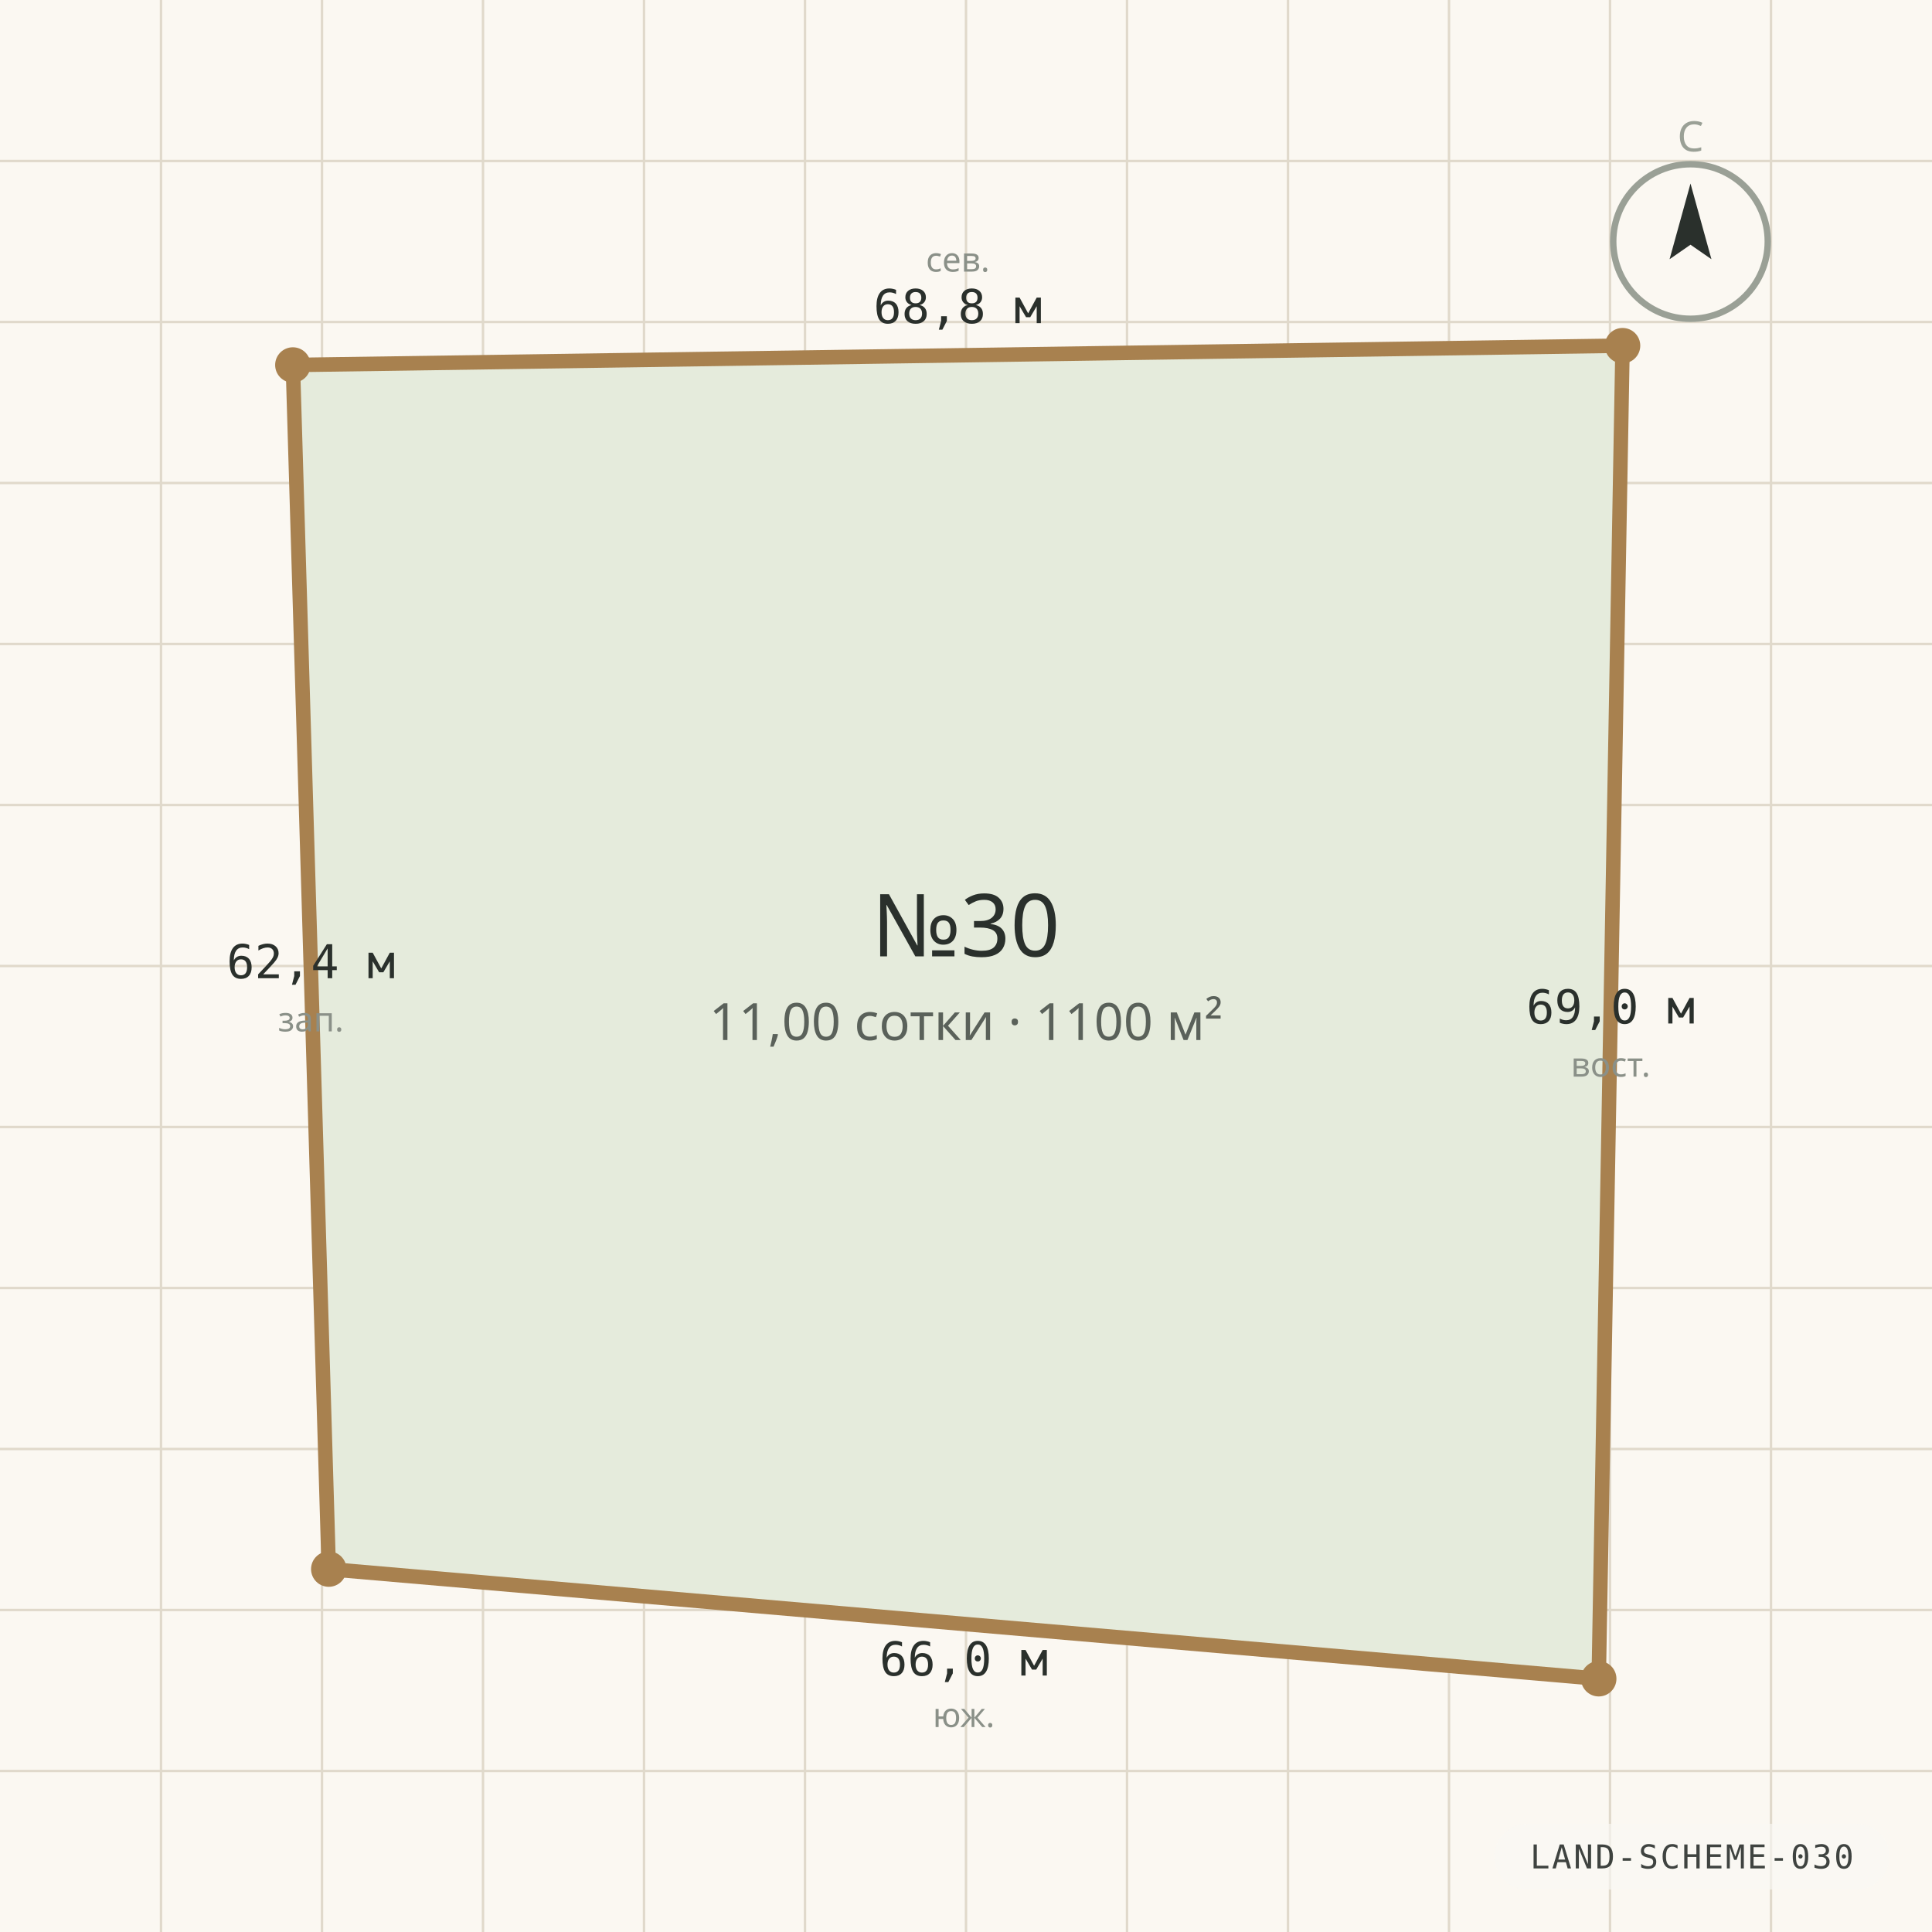
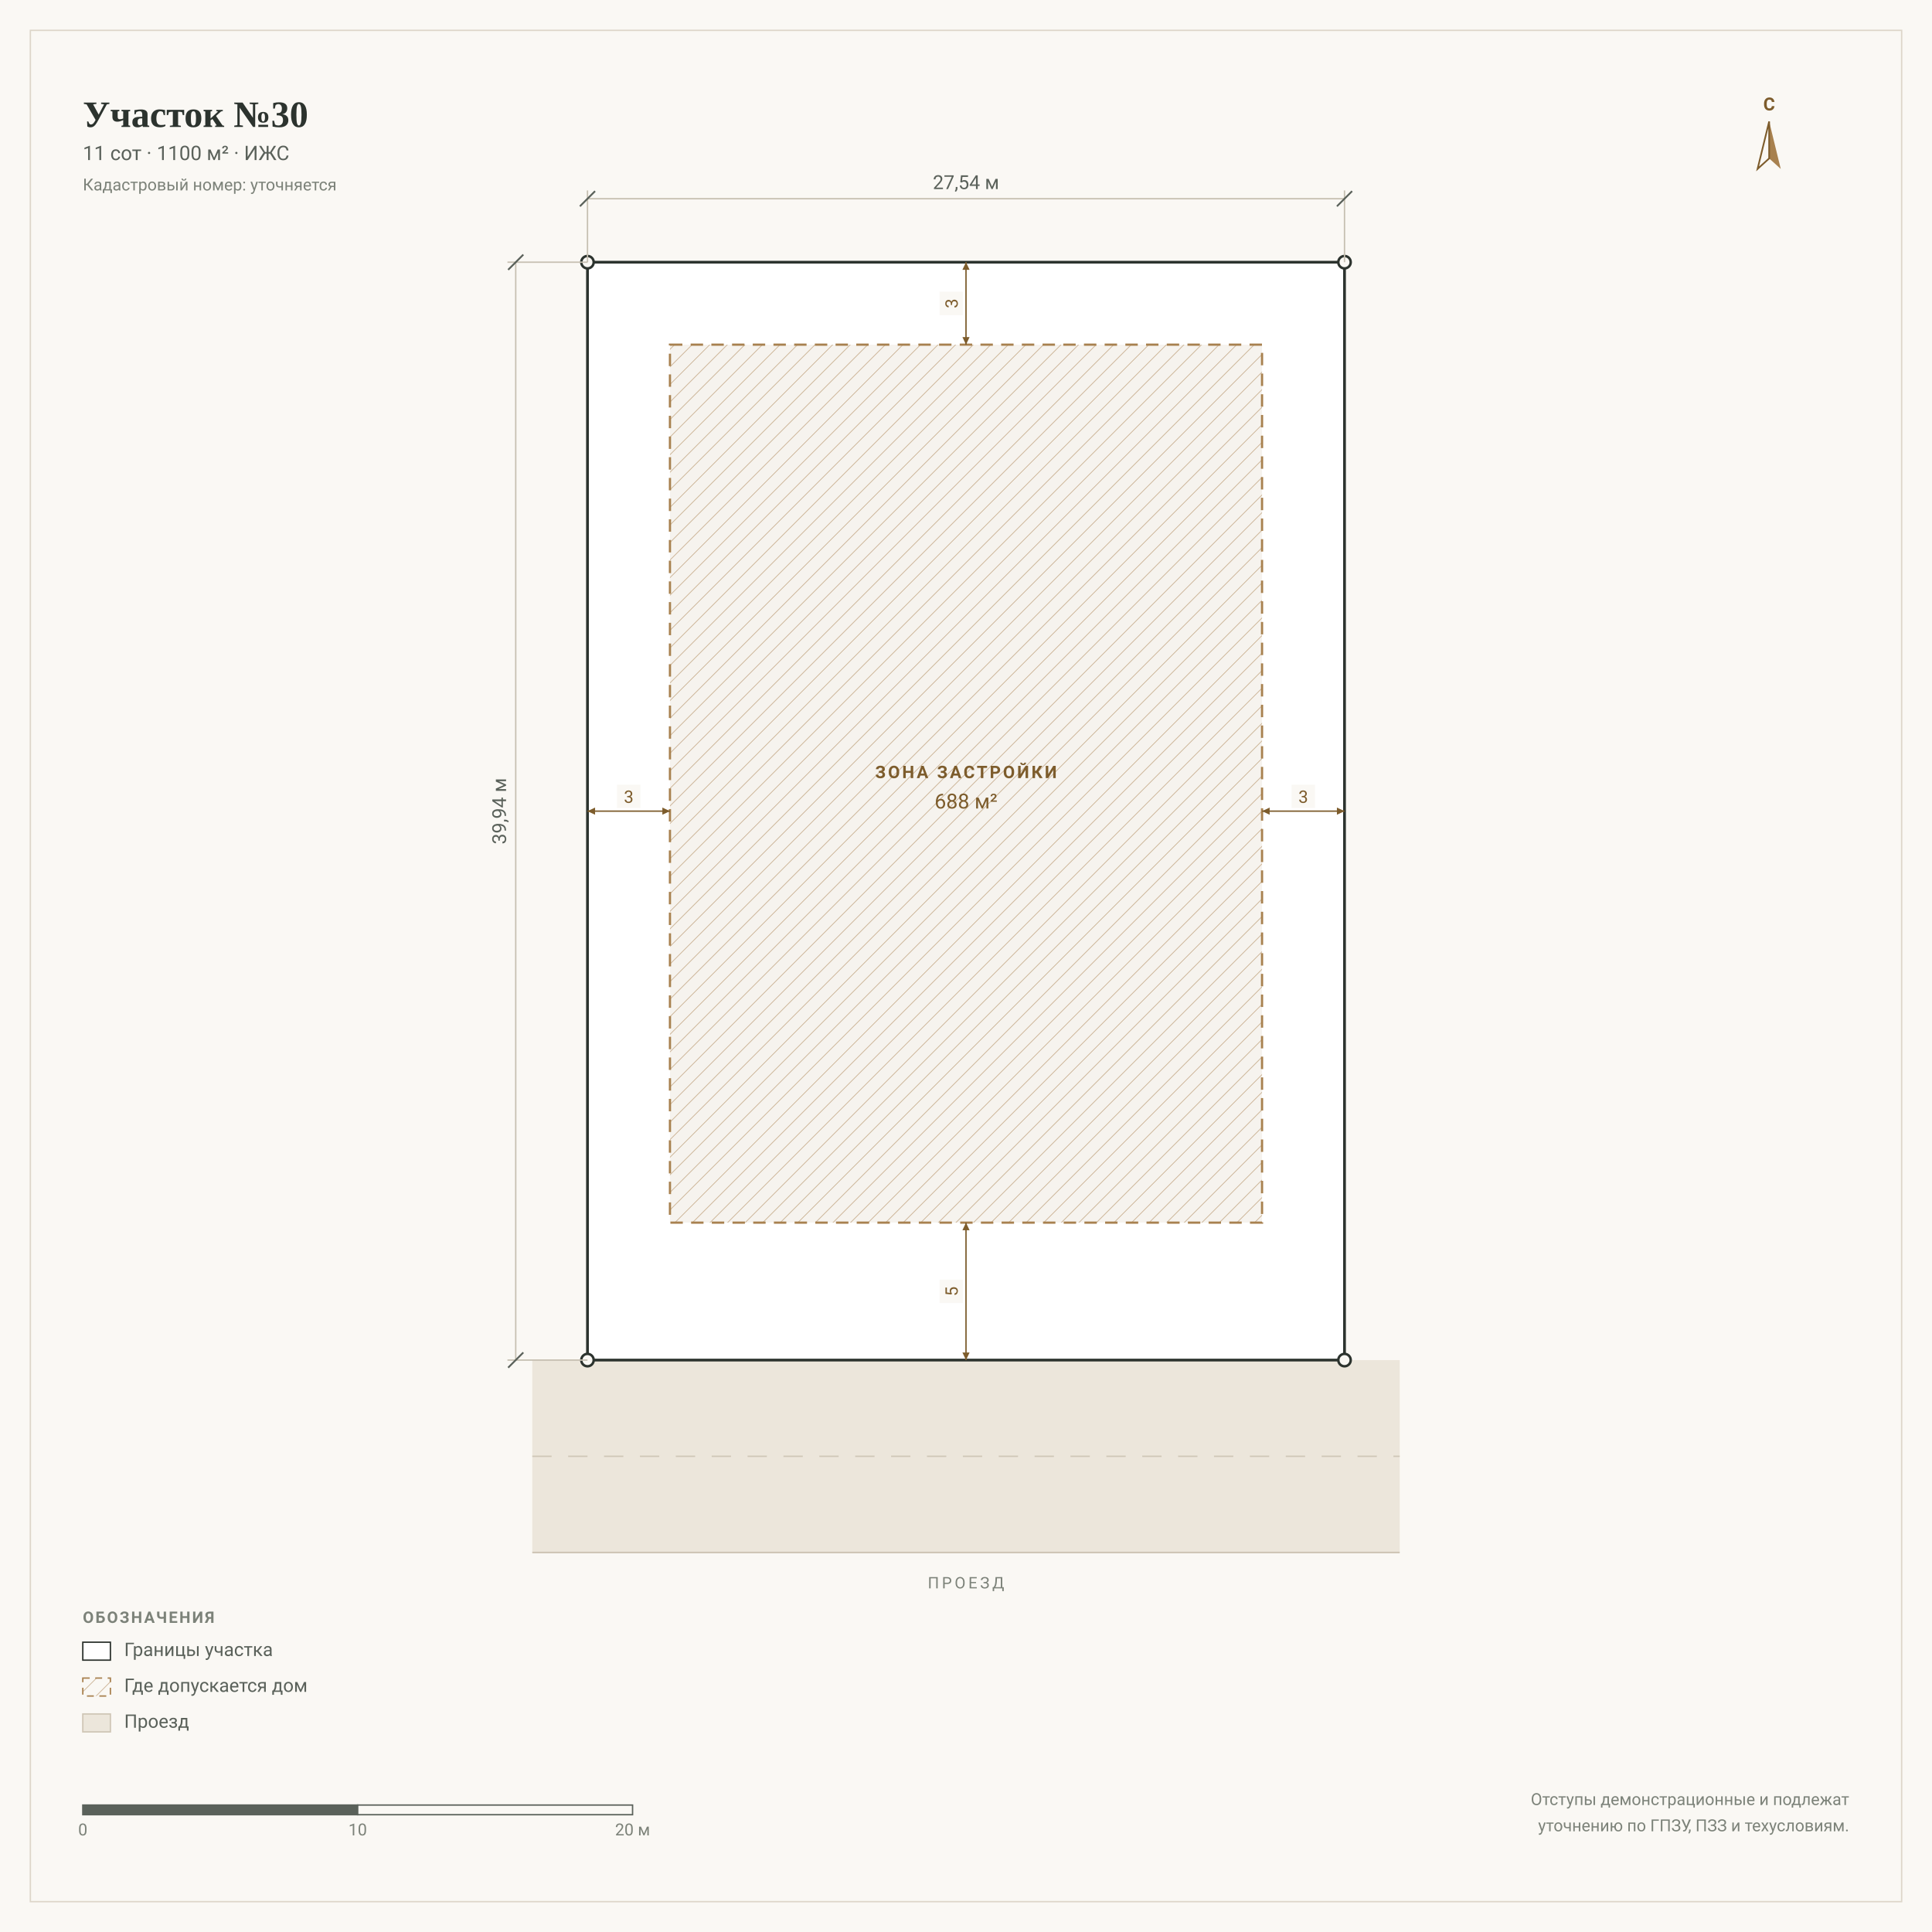
- <svg xmlns="http://www.w3.org/2000/svg" viewBox="0 0 1200 1200" width="1200" height="1200" role="img" aria-label="Схема границ участка №30" preserveAspectRatio="xMidYMid slice">
-   <rect width="1200" height="1200" fill="#FBF8F2" />
-   <g stroke="#E0D9CB" stroke-width="1.5">
-     <line x1="0" y1="100.0" x2="1200" y2="100.0" />
-     <line x1="100.0" y1="0" x2="100.0" y2="1200" />
-     <line x1="0" y1="200.0" x2="1200" y2="200.0" />
-     <line x1="200.0" y1="0" x2="200.0" y2="1200" />
-     <line x1="0" y1="300.0" x2="1200" y2="300.0" />
-     <line x1="300.0" y1="0" x2="300.0" y2="1200" />
-     <line x1="0" y1="400.0" x2="1200" y2="400.0" />
-     <line x1="400.0" y1="0" x2="400.0" y2="1200" />
-     <line x1="0" y1="500.0" x2="1200" y2="500.0" />
-     <line x1="500.0" y1="0" x2="500.0" y2="1200" />
-     <line x1="0" y1="600.0" x2="1200" y2="600.0" />
-     <line x1="600.0" y1="0" x2="600.0" y2="1200" />
-     <line x1="0" y1="700.0" x2="1200" y2="700.0" />
-     <line x1="700.0" y1="0" x2="700.0" y2="1200" />
-     <line x1="0" y1="800.0" x2="1200" y2="800.0" />
-     <line x1="800.0" y1="0" x2="800.0" y2="1200" />
-     <line x1="0" y1="900.0" x2="1200" y2="900.0" />
-     <line x1="900.0" y1="0" x2="900.0" y2="1200" />
-     <line x1="0" y1="1000.0" x2="1200" y2="1000.0" />
-     <line x1="1000.0" y1="0" x2="1000.0" y2="1200" />
-     <line x1="0" y1="1100.0" x2="1200" y2="1100.0" />
-     <line x1="1100.0" y1="0" x2="1100.0" y2="1200" />
+ <svg xmlns="http://www.w3.org/2000/svg" viewBox="0 0 1400 1400" width="1400" height="1400" role="img" aria-label="Схема участка №30: границы, отступы и зона застройки" font-family="'TT Commons Pro',-apple-system,BlinkMacSystemFont,'Segoe UI',Roboto,'Helvetica Neue',Arial,sans-serif">
+   <defs>
+     <pattern id="h-build" patternUnits="userSpaceOnUse" width="9" height="9" patternTransform="rotate(45)">
+       <line x1="0" y1="0" x2="0" y2="9" stroke="#a8814f" stroke-width="1.1" opacity=".5" />
+     </pattern>
+     <pattern id="h-sold" patternUnits="userSpaceOnUse" width="7" height="7" patternTransform="rotate(45)">
+       <line x1="0" y1="0" x2="0" y2="7" stroke="#7c8279" stroke-width="1" opacity=".45" />
+     </pattern>
+     <pattern id="h-forest" patternUnits="userSpaceOnUse" width="14" height="14">
+       <circle cx="4" cy="4" r="1.5" fill="#9fb188" opacity=".55" />
+       <circle cx="11" cy="10" r="1.1" fill="#9fb188" opacity=".4" />
+     </pattern>
+     <pattern id="h-water" patternUnits="userSpaceOnUse" width="26" height="12">
+       <path d="M0 6q6.5 -3 13 0t13 0" fill="none" stroke="#7d939b" stroke-width="1" opacity=".35" />
+     </pattern>
+   </defs>
+   <rect width="1400" height="1400" fill="#faf8f4" />
+   <rect x="385.715" y="985.567" width="628.571" height="139.433" fill="#ece6db" />
+   <line x1="385.715" y1="1125" x2="1014.285" y2="1125" stroke="#cfc6b6" stroke-width="1.2" />
+   <line x1="385.715" y1="1055.283" x2="1014.285" y2="1055.283" stroke="#cfc6b6" stroke-width="1" stroke-dasharray="14 12" />
+   <text x="700" y="1151" font-size="11.5" fill="#7c8279" text-anchor="middle" font-weight="400" letter-spacing="2">ПРОЕЗД</text>
+   <rect x="425.715" y="190" width="548.571" height="795.567" fill="#ffffff" stroke="#2c332e" stroke-width="2" />
+   <rect x="485.472" y="249.757" width="429.056" height="636.214" fill="#a8814f" opacity=".10" />
+   <rect x="485.472" y="249.757" width="429.056" height="636.214" fill="url(#h-build)" />
+   <rect x="485.472" y="249.757" width="429.056" height="636.214" fill="none" stroke="#a8814f" stroke-width="1.6" stroke-dasharray="9 6" />
+   <circle cx="425.715" cy="190" r="4.5" fill="#faf8f4" stroke="#2c332e" stroke-width="1.8" />
+   <circle cx="974.285" cy="190" r="4.5" fill="#faf8f4" stroke="#2c332e" stroke-width="1.8" />
+   <circle cx="425.715" cy="985.567" r="4.5" fill="#faf8f4" stroke="#2c332e" stroke-width="1.8" />
+   <circle cx="974.285" cy="985.567" r="4.5" fill="#faf8f4" stroke="#2c332e" stroke-width="1.8" />
+   <line x1="425.715" y1="190" x2="425.715" y2="138" stroke="#c6bfb1" stroke-width="1" />
+   <line x1="974.285" y1="190" x2="974.285" y2="138" stroke="#c6bfb1" stroke-width="1" />
+   <line x1="425.715" y1="144" x2="974.285" y2="144" stroke="#c6bfb1" stroke-width="1" />
+   <line x1="420.215" y1="149.5" x2="431.215" y2="138.5" stroke="#5a615a" stroke-width="1.3" />
+   <line x1="968.785" y1="149.5" x2="979.785" y2="138.5" stroke="#5a615a" stroke-width="1.3" />
+   <rect x="667.56" y="122.258" width="64.88" height="18.9" fill="#faf8f4" />
+   <text x="700" y="137" font-size="14" fill="#5a615a" text-anchor="middle" font-weight="400">27,54 м</text>
+   <line x1="425.715" y1="190" x2="367.715" y2="190" stroke="#c6bfb1" stroke-width="1" />
+   <line x1="425.715" y1="985.567" x2="367.715" y2="985.567" stroke="#c6bfb1" stroke-width="1" />
+   <line x1="373.715" y1="190" x2="373.715" y2="985.567" stroke="#c6bfb1" stroke-width="1" />
+   <line x1="368.215" y1="195.5" x2="379.215" y2="184.5" stroke="#5a615a" stroke-width="1.3" />
+   <line x1="368.215" y1="991.067" x2="379.215" y2="980.067" stroke="#5a615a" stroke-width="1.3" />
+   <g transform="translate(373.7147,587.7833) rotate(-90)">
+     <rect x="-32.44" y="-21.742" width="64.88" height="18.9" fill="#faf8f4" />
+     <text x="0" y="-7" font-size="14" fill="#5a615a" text-anchor="middle" font-weight="400">39,94 м</text>
  </g>
-   <polygon points="181.9,226.7 1007.8,214.7 993.0,1042.7 204.2,974.6" fill="#E5EBDC" stroke="#A8814F" stroke-width="9" stroke-linejoin="round" />
-   <circle cx="181.9" cy="226.7" r="11" fill="#A8814F" />
-   <text x="594.9" y="200.7" text-anchor="middle" font-family="ui-monospace, Consolas, monospace" font-size="29" fill="#2A302C">68,8 м</text>
-   <text x="594.9" y="168.7" text-anchor="middle" font-family="'Segoe UI', system-ui, sans-serif" font-size="21" fill="#8A9088">сев.</text>
-   <circle cx="1007.8" cy="214.7" r="11" fill="#A8814F" />
-   <text x="1000.4" y="635.7" text-anchor="middle" font-family="ui-monospace, Consolas, monospace" font-size="29" fill="#2A302C">69,0 м</text>
-   <text x="1000.4" y="668.7" text-anchor="middle" font-family="'Segoe UI', system-ui, sans-serif" font-size="21" fill="#8A9088">вост.</text>
-   <circle cx="993.0" cy="1042.7" r="11" fill="#A8814F" />
-   <text x="598.6" y="1040.7" text-anchor="middle" font-family="ui-monospace, Consolas, monospace" font-size="29" fill="#2A302C">66,0 м</text>
-   <text x="598.6" y="1072.7" text-anchor="middle" font-family="'Segoe UI', system-ui, sans-serif" font-size="21" fill="#8A9088">юж.</text>
-   <circle cx="204.2" cy="974.6" r="11" fill="#A8814F" />
-   <text x="193.1" y="607.6" text-anchor="middle" font-family="ui-monospace, Consolas, monospace" font-size="29" fill="#2A302C">62,4 м</text>
-   <text x="193.1" y="640.6" text-anchor="middle" font-family="'Segoe UI', system-ui, sans-serif" font-size="21" fill="#8A9088">зап.</text>
-   <text x="600" y="594" text-anchor="middle" font-family="'Segoe UI', system-ui, sans-serif" font-size="54" fill="#2A302C">№30</text>
-   <text x="600" y="646" text-anchor="middle" font-family="'Segoe UI', system-ui, sans-serif" font-size="32" fill="#5A615A">11,00 сотки · 1100 м²</text>
-   <g transform="translate(1050 150)">
-     <circle r="48" fill="none" stroke="#9AA096" stroke-width="4" />
-     <path d="M 0 -36 L 13 11 L 0 2 L -13 11 Z" fill="#2A302C" />
-     <text y="-56" text-anchor="middle" font-family="'Segoe UI', system-ui, sans-serif" font-size="26" fill="#9AA096">С</text>
+   <line x1="425.715" y1="587.783" x2="485.472" y2="587.783" stroke="#7d5c2c" stroke-width="1" />
+   <path d="M425.715 587.783 l5.5 -2.6 l0 5.2 Z" fill="#7d5c2c" />
+   <path d="M485.472 587.783 l-5.5 -2.6 l0 5.2 Z" fill="#7d5c2c" />
+   <rect x="447.093" y="568.621" width="17" height="16.875" fill="#faf8f4" />
+   <text x="455.593" y="581.783" font-size="12.5" fill="#7d5c2c" text-anchor="middle" font-weight="400">3</text>
+   <line x1="914.528" y1="587.783" x2="974.285" y2="587.783" stroke="#7d5c2c" stroke-width="1" />
+   <path d="M914.528 587.783 l5.5 -2.6 l0 5.2 Z" fill="#7d5c2c" />
+   <path d="M974.285 587.783 l-5.5 -2.6 l0 5.2 Z" fill="#7d5c2c" />
+   <rect x="935.907" y="568.621" width="17" height="16.875" fill="#faf8f4" />
+   <text x="944.407" y="581.783" font-size="12.5" fill="#7d5c2c" text-anchor="middle" font-weight="400">3</text>
+   <line x1="700" y1="190" x2="700" y2="249.757" stroke="#7d5c2c" stroke-width="1" />
+   <path d="M700 190 l-2.6 5.5 l5.2 0 Z" fill="#7d5c2c" />
+   <path d="M700 249.757 l-2.6 -5.5 l5.2 0 Z" fill="#7d5c2c" />
+   <g transform="translate(700,219.8786) rotate(-90)">
+     <rect x="-8.5" y="-19.163" width="17" height="16.875" fill="#faf8f4" />
+     <text x="0" y="-6" font-size="12.5" fill="#7d5c2c" text-anchor="middle" font-weight="400">3</text>
  </g>
-   <g font-family="ui-monospace, 'Cascadia Mono', Consolas, monospace" opacity="0.9">
-     <rect x="928.2" y="1132.8" width="245.4" height="40.8" rx="20.4" fill="rgba(250,248,244,0.72)" />
-     <text x="1050.9" y="1160.5" text-anchor="middle" fill="#2A302C" font-size="20.4" letter-spacing="1.2">LAND-SCHEME-030</text>
+   <line x1="700" y1="885.971" x2="700" y2="985.567" stroke="#7d5c2c" stroke-width="1" />
+   <path d="M700 885.971 l-2.6 5.5 l5.2 0 Z" fill="#7d5c2c" />
+   <path d="M700 985.567 l-2.6 -5.5 l5.2 0 Z" fill="#7d5c2c" />
+   <g transform="translate(700,935.7691) rotate(-90)">
+     <rect x="-8.5" y="-19.163" width="17" height="16.875" fill="#faf8f4" />
+     <text x="0" y="-6" font-size="12.5" fill="#7d5c2c" text-anchor="middle" font-weight="400">5</text>
  </g>
+   <text x="700" y="563.864" font-size="12.5" fill="#7d5c2c" text-anchor="middle" font-weight="700" letter-spacing="1.6">ЗОНА ЗАСТРОЙКИ</text>
+   <text x="700" y="585.864" font-size="15" fill="#7d5c2c" text-anchor="middle" font-weight="400">688 м²</text>
+   <rect x="22" y="22" width="1356" height="1356" fill="none" stroke="#ddd6c9" stroke-width="1" />
+   <text x="60" y="92" font-size="27" fill="#2c332e" text-anchor="start" font-weight="600" font-family="'TT Ramillas','Playfair Display',Georgia,'Times New Roman',serif">Участок №30</text>
+   <text x="60" y="116" font-size="14.5" fill="#5a615a" text-anchor="start" font-weight="400">11 сот · 1100 м² · ИЖС</text>
+   <text x="60" y="138" font-size="12" fill="#7c8279" text-anchor="start" font-weight="400">Кадастровый номер: уточняется</text>
+   <g transform="translate(1282,108)">
+     <path d="M0 -20 L8.4 14.4 L0 6.8 Z" fill="#a8814f" />
+     <path d="M0 -20 L-8.4 14.4 L0 6.8 Z" fill="none" stroke="#7d5c2c" stroke-width="1.2" />
+     <text x="0" y="-28" font-size="13" fill="#7d5c2c" text-anchor="middle" font-weight="700" letter-spacing="0.5">С</text>
+   </g>
+   <text x="60" y="1176" font-size="11.5" fill="#7c8279" text-anchor="start" font-weight="600" letter-spacing="1.2">ОБОЗНАЧЕНИЯ</text>
+   <rect x="60" y="1190" width="20" height="13" fill="#ffffff" stroke="#2c332e" stroke-width="1" />
+   <text x="90" y="1200" font-size="13.5" fill="#5a615a" text-anchor="start" font-weight="400">Границы участка</text>
+   <rect x="60" y="1216" width="20" height="13" fill="none" stroke="#a8814f" stroke-width="1" stroke-dasharray="5 4" />
+   <rect x="60" y="1216" width="20" height="13" fill="url(#h-build)" />
+   <text x="90" y="1226" font-size="13.5" fill="#5a615a" text-anchor="start" font-weight="400">Где допускается дом</text>
+   <rect x="60" y="1242" width="20" height="13" fill="#ece6db" stroke="#cfc6b6" stroke-width="1" />
+   <text x="90" y="1252" font-size="13.5" fill="#5a615a" text-anchor="start" font-weight="400">Проезд</text>
+   <rect x="60" y="1308" width="199.19" height="7" fill="#5a615a" stroke="#5a615a" stroke-width="1" />
+   <rect x="259.19" y="1308" width="199.19" height="7" fill="#faf8f4" stroke="#5a615a" stroke-width="1" />
+   <text x="60" y="1330" font-size="12" fill="#7c8279" text-anchor="middle" font-weight="400">0</text>
+   <text x="259.19" y="1330" font-size="12" fill="#7c8279" text-anchor="middle" font-weight="400">10</text>
+   <text x="458.381" y="1330" font-size="12" fill="#7c8279" text-anchor="middle" font-weight="400">20 м</text>
+   <text x="1340" y="1308" font-size="12" fill="#7c8279" text-anchor="end" font-weight="400">Отступы демонстрационные и подлежат</text>
+   <text x="1340" y="1327" font-size="12" fill="#7c8279" text-anchor="end" font-weight="400">уточнению по ГПЗУ, ПЗЗ и техусловиям.</text>
</svg>
